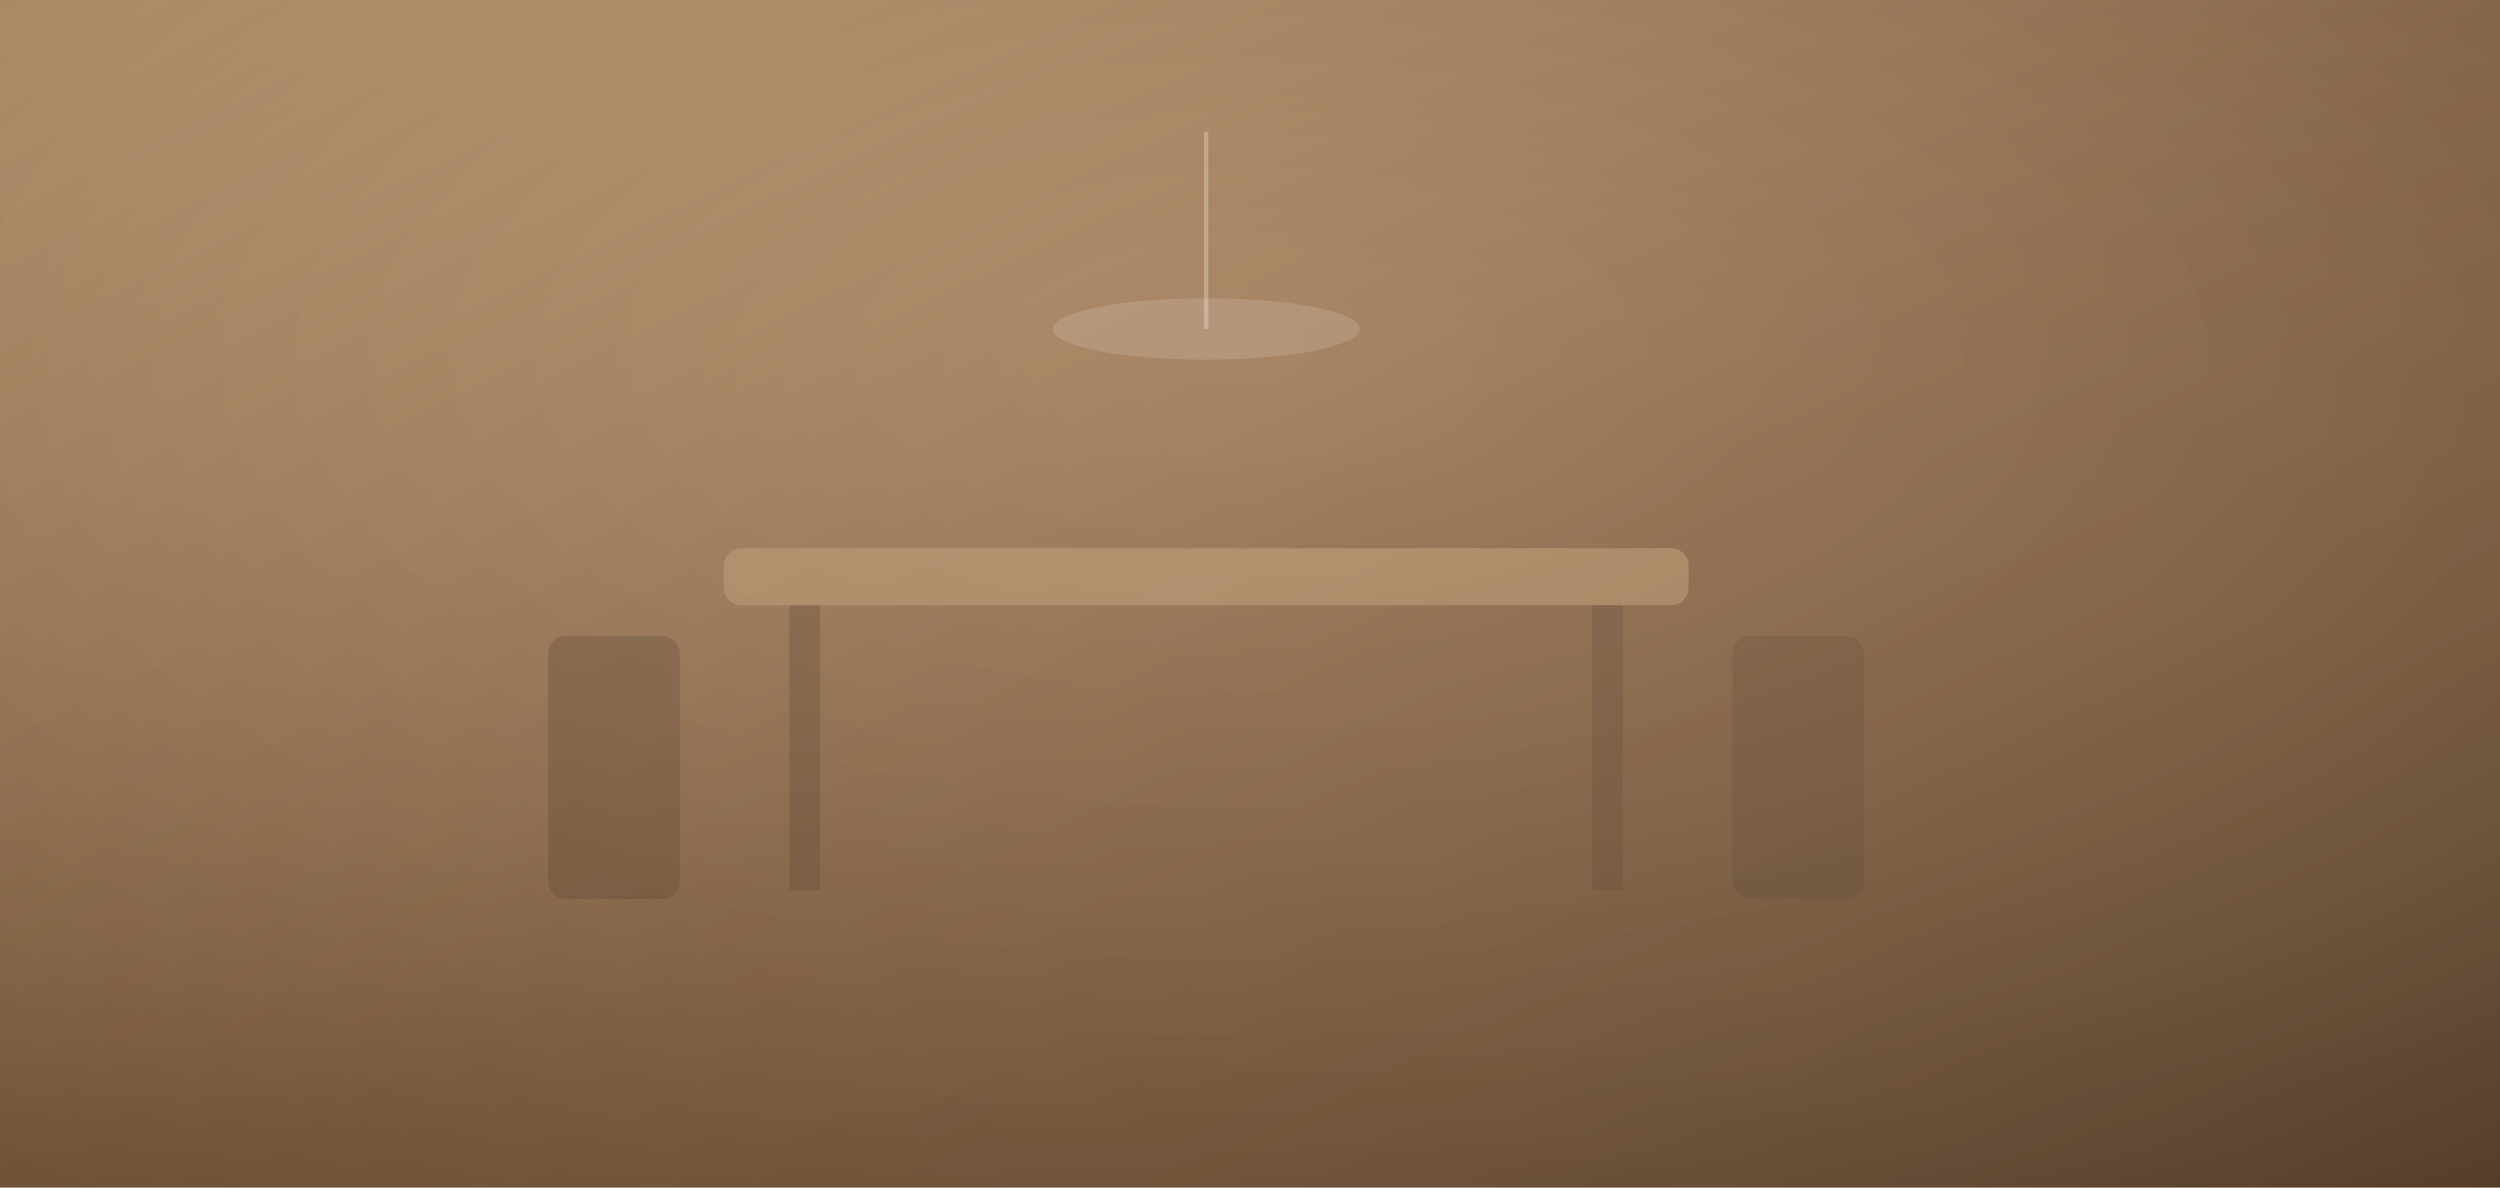
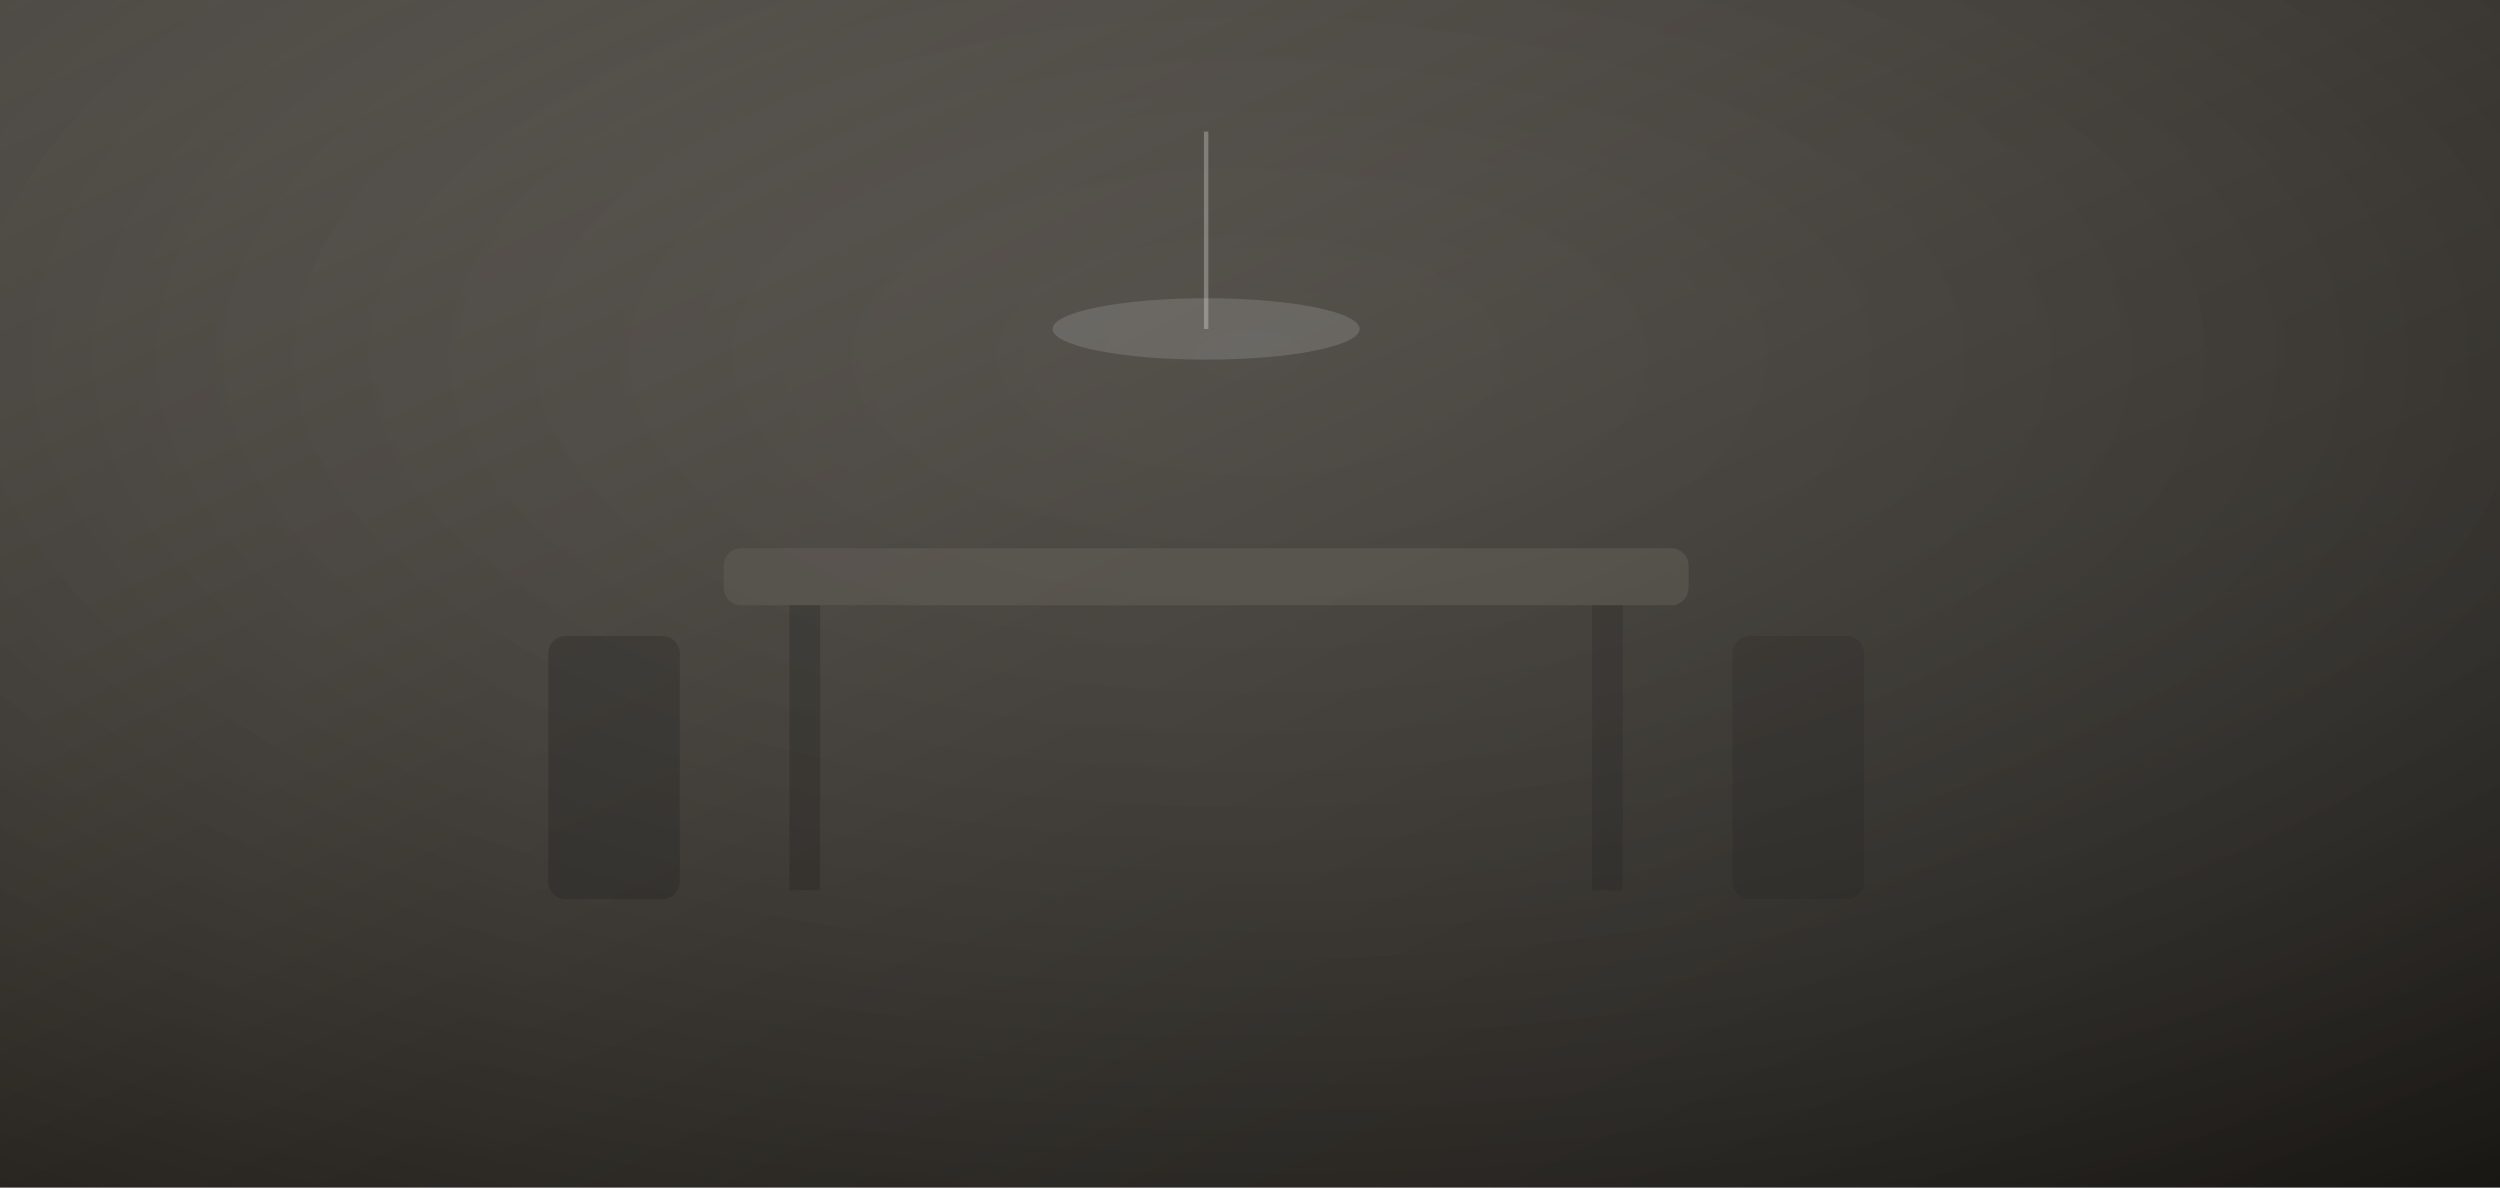
<svg xmlns="http://www.w3.org/2000/svg" viewBox="0 0 1600 760" width="1600" height="760" role="img" preserveAspectRatio="xMidYMid slice">
  <defs>
    <linearGradient id="gwood1600760dining" x1="0" y1="0" x2="1" y2="1">
-       <stop offset="0" stop-color="#c0966a" />
-       <stop offset="0.55" stop-color="#8a6440" />
-       <stop offset="1" stop-color="#6d4d32" />
+       <stop offset="0" stop-color="#4c4740" />
+       <stop offset="0.55" stop-color="#2f2b25" />
+       <stop offset="1" stop-color="#1c1a16" />
    </linearGradient>
    <radialGradient id="gwood1600760diningv" cx="0.5" cy="0.3" r="0.9">
      <stop offset="0" stop-color="#fff" stop-opacity="0.14" />
      <stop offset="1" stop-color="#000" stop-opacity="0.25" />
    </radialGradient>
  </defs>
  <rect width="1600" height="760" fill="url(#gwood1600760dining)" />
  <g transform="scale(1.403509) translate(0,0)">
-     <rect x="330" y="250" width="440" height="26" rx="8" fill="#c0966a" opacity=".6" />
-     <rect x="360" y="276" width="14" height="130" fill="#6d4d32" opacity=".55" />
-     <rect x="726" y="276" width="14" height="130" fill="#6d4d32" opacity=".55" />
-     <rect x="250" y="290" width="60" height="120" rx="8" fill="#6d4d32" opacity=".5" />
-     <rect x="790" y="290" width="60" height="120" rx="8" fill="#6d4d32" opacity=".5" />
+     <rect x="330" y="250" width="440" height="26" rx="8" fill="#4c4740" opacity=".6" />
+     <rect x="360" y="276" width="14" height="130" fill="#1c1a16" opacity=".55" />
+     <rect x="726" y="276" width="14" height="130" fill="#1c1a16" opacity=".55" />
+     <rect x="250" y="290" width="60" height="120" rx="8" fill="#1c1a16" opacity=".5" />
+     <rect x="790" y="290" width="60" height="120" rx="8" fill="#1c1a16" opacity=".5" />
    <ellipse cx="550" cy="150" rx="70" ry="14" fill="#fff" fill-opacity=".14" />
    <line x1="550" y1="60" x2="550" y2="150" stroke="#fff" stroke-opacity=".28" stroke-width="2" />
  </g>
  <rect width="1600" height="760" fill="url(#gwood1600760diningv)" />
</svg>
